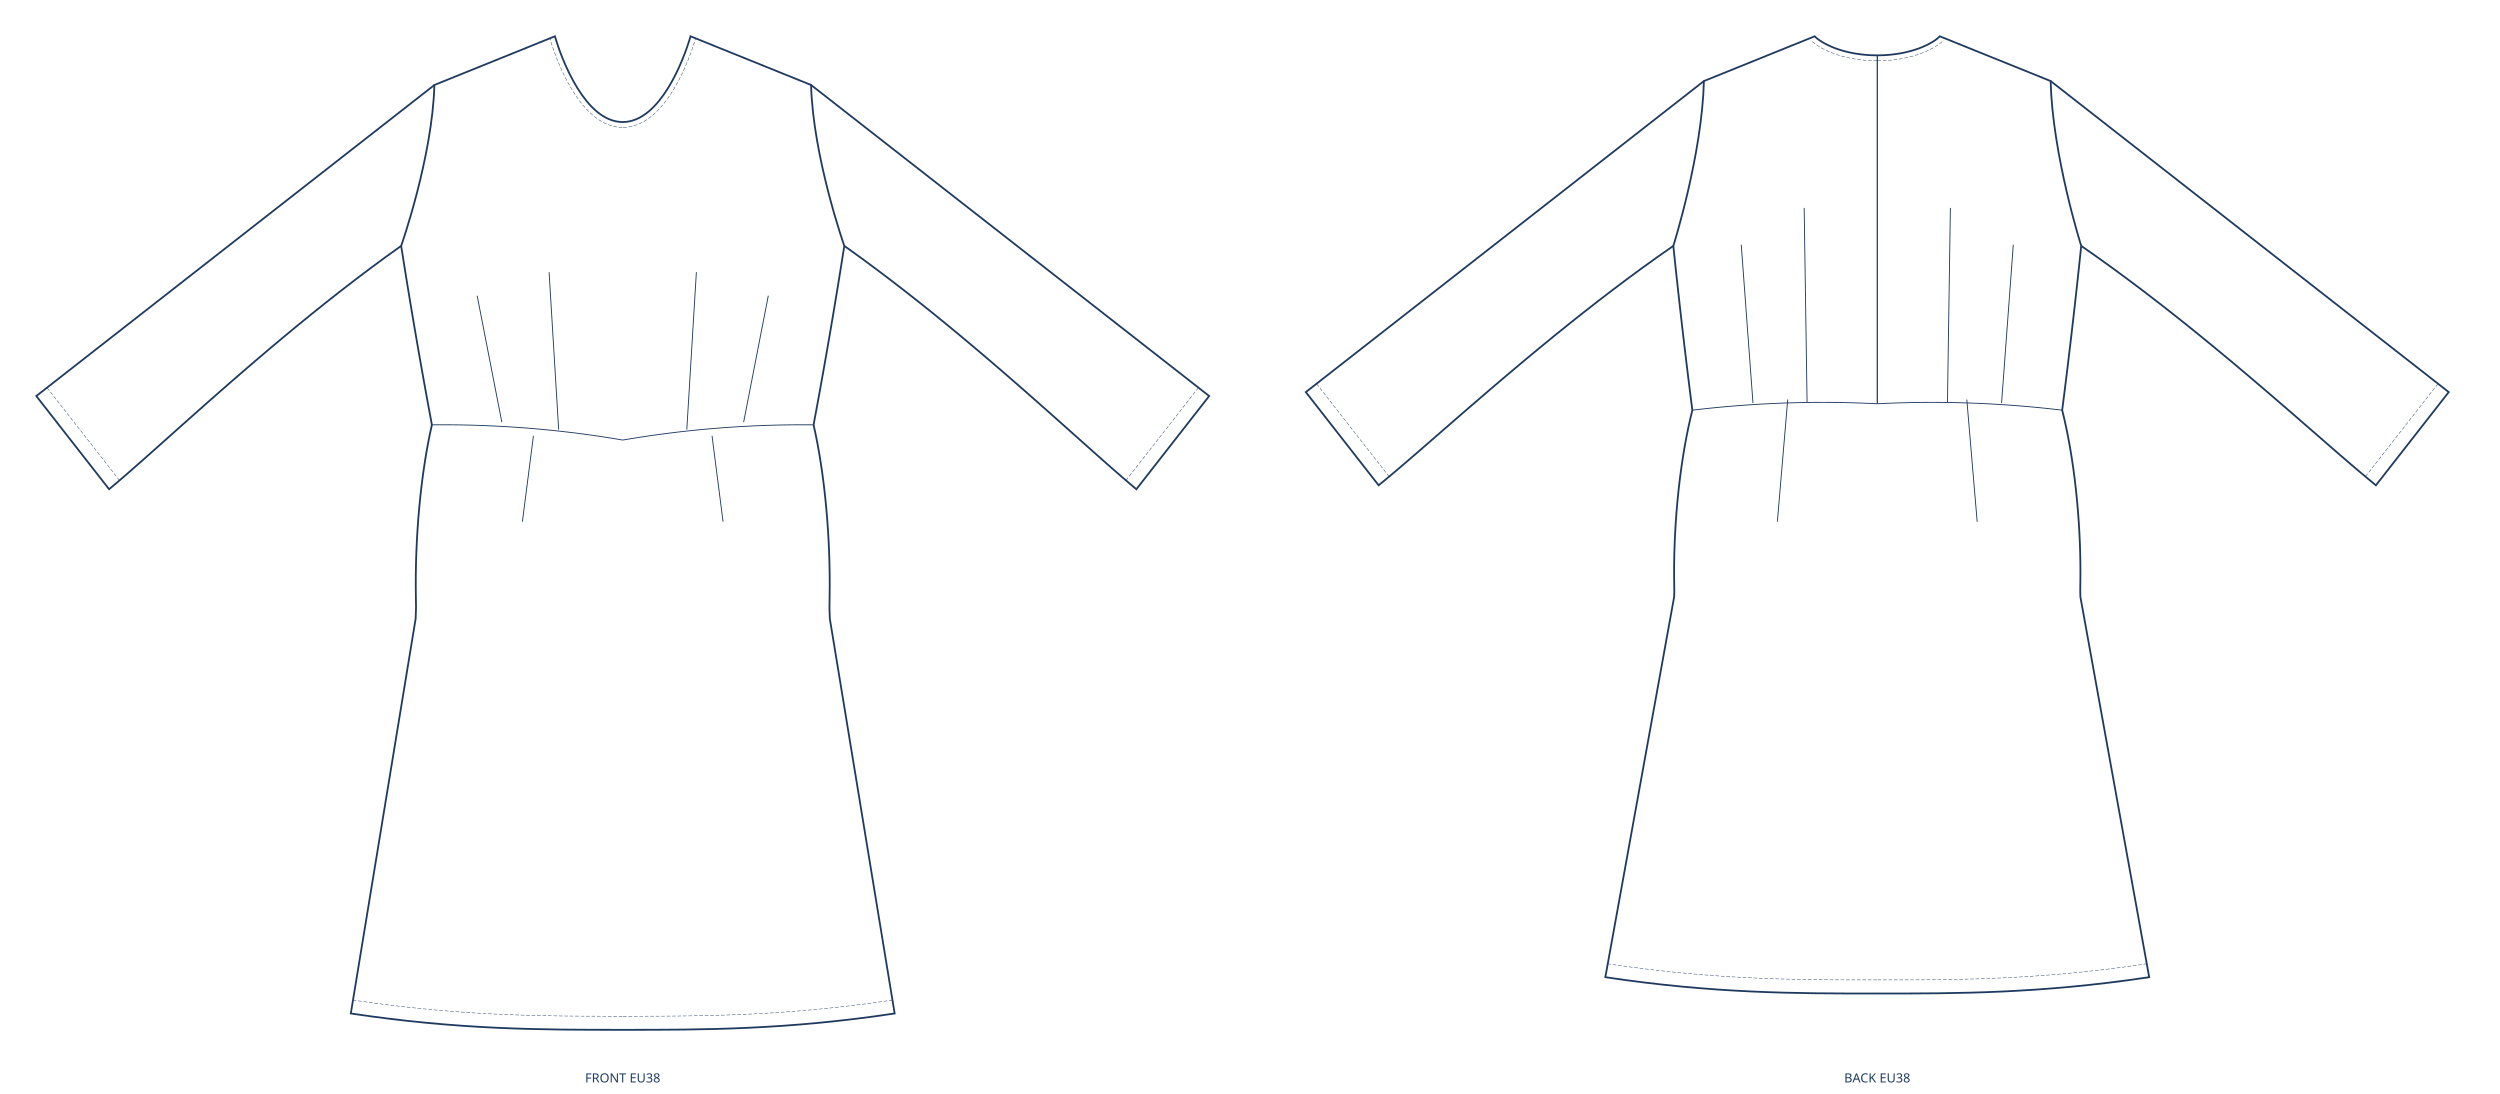
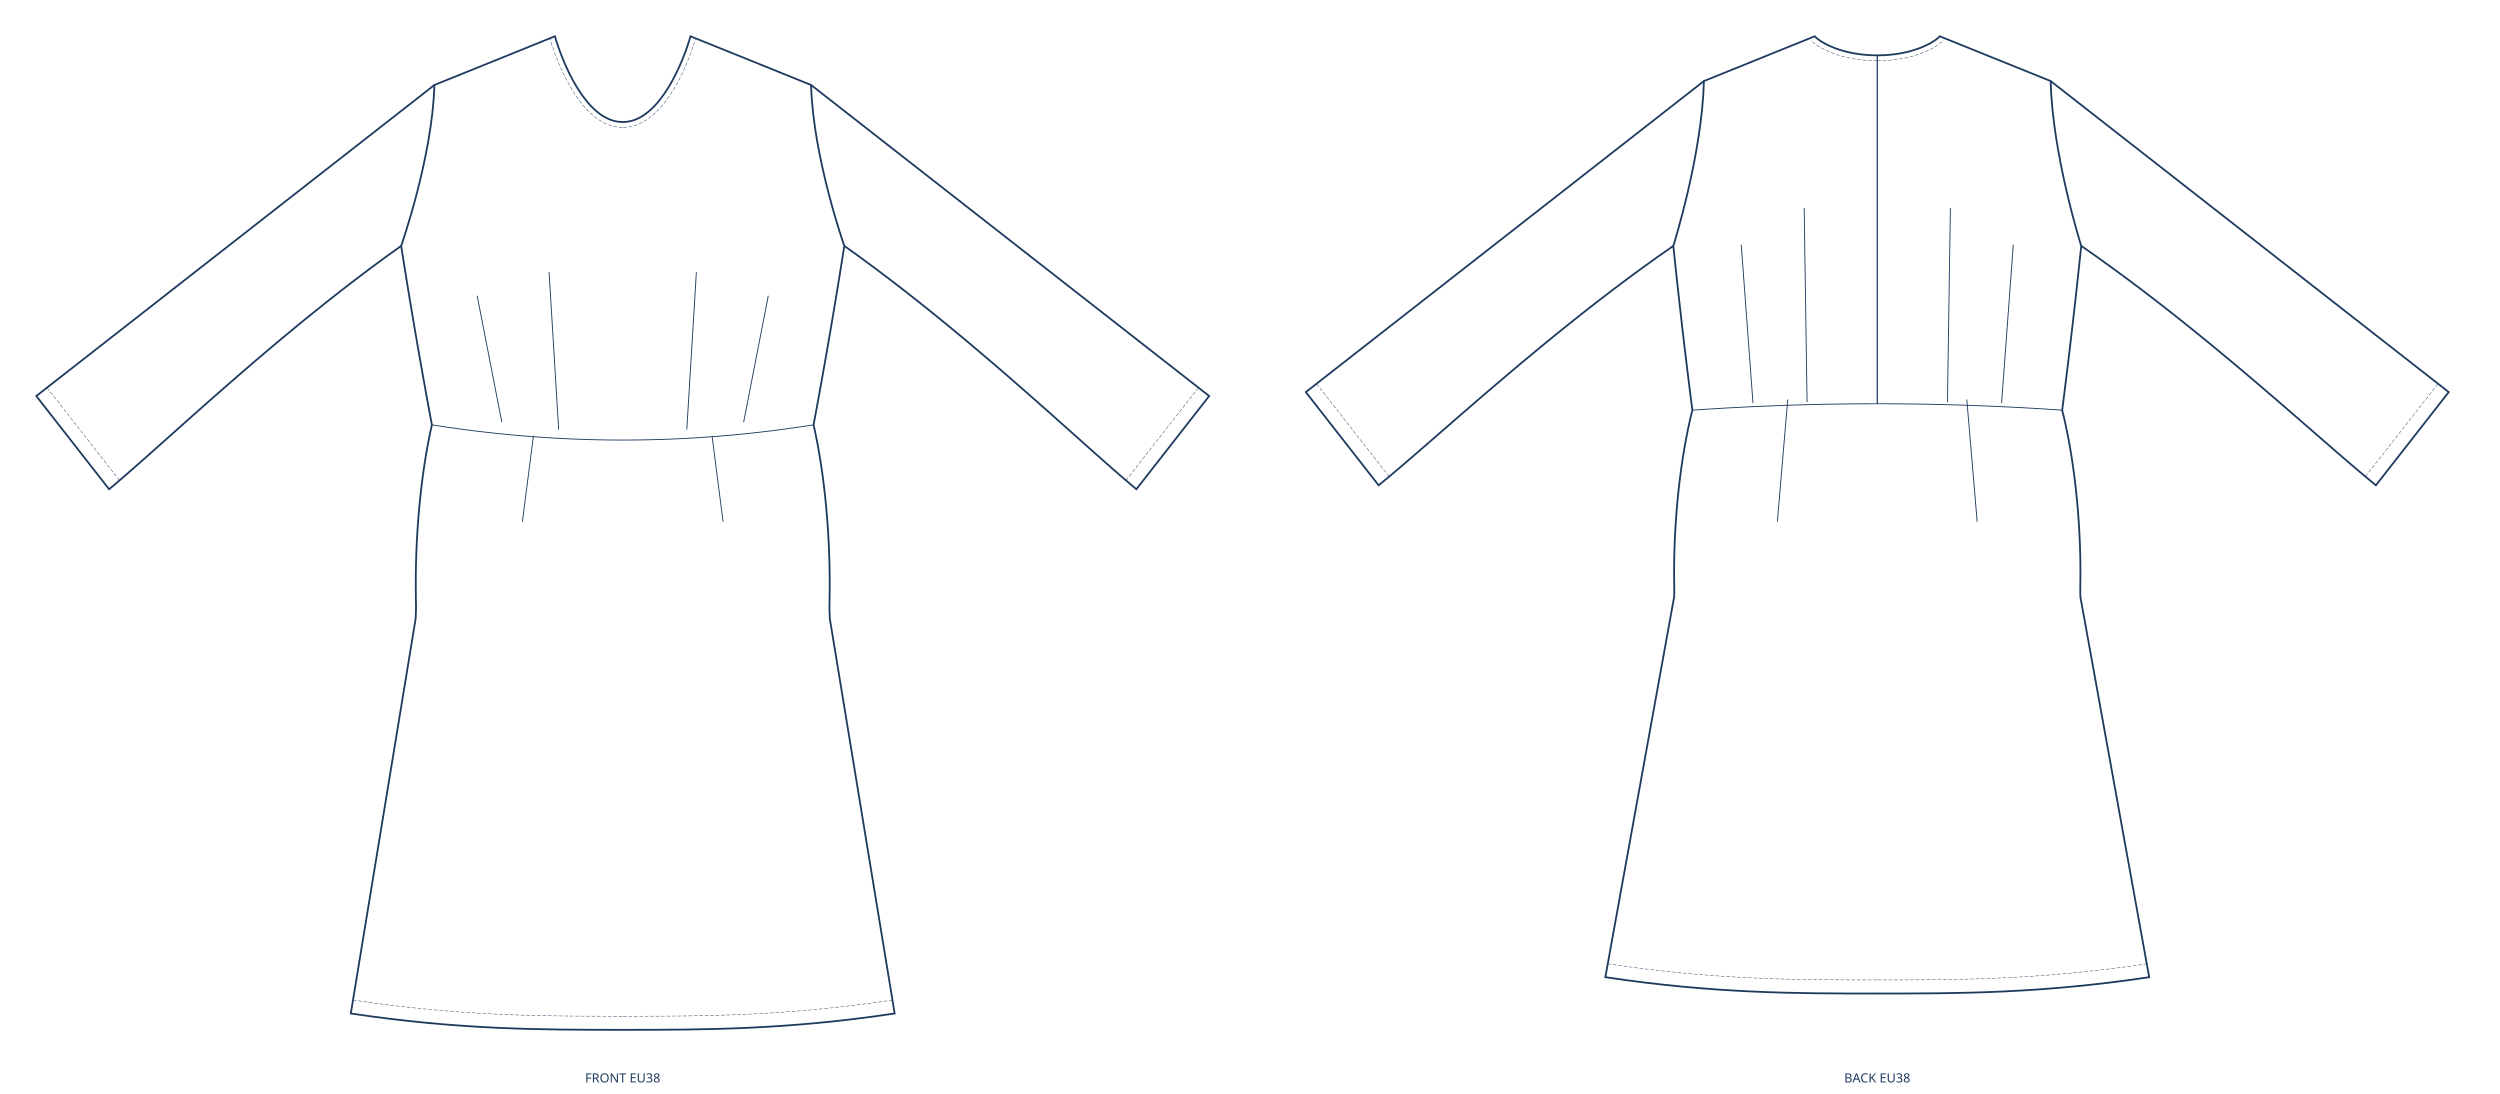
<svg xmlns="http://www.w3.org/2000/svg" width="2755.338mm" height="1205mm" viewBox="0 0 2755.338 1205" data-scale="1:1" data-unit-mm="1" data-source="DraftedPattern" data-dugum="" data-size="EU38" data-sinif="dress/dart/woven">
  <g fill="none" stroke="#1f3a5f" transform="translate(686.3344,40)">
    <path data-rol="siluet" data-view="front" data-manken-fark-ceyrek-mm="12.7417" data-manken-bel-yarim-mm="197.5854" data-manken-bust-y="231.0000" data-manken-bel-y="428.2238" data-manken-kalca-y="628.2238" data-omuz-egim-deg="22.00" data-omuz-oran="0.8500" data-omuz-uc="207.5700 53.6728" data-yaka-gen-oran="0.3600" data-yaka-derinlik-oran="0.6323" stroke-width="2" d="M 0 94.5 C 41.099 94.5 67.253 26.075 74.725 0 C 119.007 17.891 163.288 35.782 207.57 53.673 C 209.768 133.47 244.2 231 244.2 231 C 243.594 234.867 242.985 238.734 242.374 242.601 C 241.761 246.469 241.145 250.336 240.527 254.203 C 239.907 258.07 239.284 261.937 238.659 265.804 C 238.032 269.671 237.403 273.538 236.771 277.406 C 236.137 281.273 235.5 285.14 234.862 289.007 C 234.22 292.874 233.577 296.741 232.931 300.608 C 232.283 304.476 231.633 308.343 230.981 312.21 C 230.326 316.077 229.668 319.944 229.009 323.811 C 228.347 327.678 227.683 331.545 227.016 335.413 C 226.347 339.28 225.676 343.147 225.003 347.014 C 224.327 350.881 223.649 354.748 222.969 358.615 C 222.286 362.483 221.601 366.35 220.914 370.217 C 220.224 374.084 219.532 377.951 218.838 381.818 C 218.142 385.685 217.443 389.552 216.742 393.42 C 216.038 397.287 215.332 401.154 214.624 405.021 C 213.914 408.888 213.201 412.755 212.486 416.622 C 211.769 420.49 211.049 424.357 210.327 428.224 C 211.095 431.582 211.842 435.008 212.567 438.497 C 213.29 441.986 213.992 445.537 214.671 449.146 C 215.348 452.754 216.003 456.418 216.635 460.134 C 217.264 463.85 217.871 467.616 218.454 471.427 C 219.036 475.239 219.593 479.095 220.126 482.99 C 220.658 486.885 221.165 490.82 221.648 494.787 C 222.128 498.755 222.584 502.755 223.015 506.783 C 223.444 510.811 223.848 514.866 224.226 518.943 C 224.602 523.02 224.952 527.118 225.277 531.232 C 225.6 535.346 225.896 539.475 226.166 543.614 C 226.435 547.753 226.677 551.901 226.892 556.054 C 227.105 560.206 227.292 564.363 227.451 568.517 C 227.609 572.671 227.74 576.823 227.843 580.968 C 227.945 585.112 228.019 589.248 228.066 593.371 C 228.111 597.494 228.128 601.602 228.117 605.691 C 228.105 609.78 228.065 613.85 227.996 617.894 C 227.927 621.938 227.829 625.956 227.828 629.943 C 227.994 633.93 228.129 637.885 228.231 641.804 C 252.054 786.869 275.877 931.935 299.7 1077 C 179.82 1095 89.91 1095 0 1095 C -89.91 1095 -179.82 1095 -299.7 1077 C -275.877 931.935 -252.054 786.869 -228.231 641.804 C -228.129 637.885 -227.994 633.93 -227.828 629.943 C -227.829 625.956 -227.927 621.938 -227.996 617.894 C -228.065 613.85 -228.105 609.78 -228.117 605.691 C -228.128 601.602 -228.111 597.494 -228.066 593.371 C -228.019 589.248 -227.945 585.112 -227.843 580.968 C -227.74 576.823 -227.609 572.671 -227.451 568.517 C -227.292 564.363 -227.105 560.206 -226.892 556.054 C -226.677 551.901 -226.435 547.753 -226.166 543.614 C -225.896 539.475 -225.6 535.346 -225.277 531.232 C -224.952 527.118 -224.602 523.02 -224.226 518.943 C -223.848 514.866 -223.444 510.811 -223.015 506.783 C -222.584 502.755 -222.128 498.755 -221.648 494.787 C -221.165 490.82 -220.658 486.885 -220.126 482.99 C -219.593 479.095 -219.036 475.239 -218.454 471.427 C -217.871 467.616 -217.264 463.85 -216.635 460.134 C -216.003 456.418 -215.348 452.754 -214.671 449.146 C -213.992 445.537 -213.29 441.986 -212.567 438.497 C -211.842 435.008 -211.095 431.582 -210.327 428.224 C -211.049 424.357 -211.769 420.49 -212.486 416.622 C -213.201 412.755 -213.914 408.888 -214.624 405.021 C -215.332 401.154 -216.038 397.287 -216.742 393.42 C -217.443 389.552 -218.142 385.685 -218.838 381.818 C -219.532 377.951 -220.224 374.084 -220.914 370.217 C -221.601 366.35 -222.286 362.483 -222.969 358.615 C -223.649 354.748 -224.327 350.881 -225.003 347.014 C -225.676 343.147 -226.347 339.28 -227.016 335.413 C -227.683 331.545 -228.347 327.678 -229.009 323.811 C -229.668 319.944 -230.326 316.077 -230.981 312.21 C -231.633 308.343 -232.283 304.476 -232.931 300.608 C -233.577 296.741 -234.22 292.874 -234.862 289.007 C -235.5 285.14 -236.137 281.273 -236.771 277.406 C -237.403 273.538 -238.032 269.671 -238.659 265.804 C -239.284 261.937 -239.907 258.07 -240.527 254.203 C -241.145 250.336 -241.761 246.469 -242.374 242.601 C -242.985 238.734 -243.594 234.867 -244.2 231 C -244.2 231 -209.768 133.47 -207.57 53.673 C -163.288 35.782 -119.007 17.891 -74.725 0 C -67.253 26.075 -41.099 94.5 0 94.5 Z" />
-     <path data-rol="bel-dikisi" data-view="front" data-yan="sag" stroke-width="1" d="M 210.327 428.224 L 201.515 428.165 L 192.707 428.173 L 183.901 428.247 L 175.086 428.386 L 166.27 428.592 L 157.454 428.864 L 148.64 429.201 L 139.827 429.605 L 131.018 430.075 L 122.213 430.61 L 113.413 431.211 L 104.62 431.878 L 95.834 432.611 L 87.057 433.41 L 78.29 434.275 L 69.534 435.205 L 60.789 436.2 L 52.058 437.261 L 43.34 438.388 L 34.638 439.58 L 25.951 440.837 L 17.282 442.16 L 8.632 443.547 L -0 445" />
-     <path data-rol="bel-dikisi" data-view="front" data-yan="sol" stroke-width="1" d="M -210.327 428.224 L -201.515 428.165 L -192.707 428.173 L -183.901 428.247 L -175.086 428.386 L -166.27 428.592 L -157.454 428.864 L -148.64 429.201 L -139.827 429.605 L -131.018 430.075 L -122.213 430.61 L -113.413 431.211 L -104.62 431.878 L -95.834 432.611 L -87.057 433.41 L -78.29 434.275 L -69.534 435.205 L -60.789 436.2 L -52.058 437.261 L -43.34 438.388 L -34.638 439.58 L -25.951 440.837 L -17.282 442.16 L -8.632 443.547 L 0 445" />
+     <path data-rol="bel-dikisi" data-view="front" data-yan="sag" stroke-width="1" d="M 210.327 428.224 L 201.559 429.59 L 192.791 430.898 L 184.024 432.149 L 175.257 433.341 L 166.491 434.476 L 157.725 435.553 L 148.96 436.573 L 140.195 437.534 L 131.431 438.437 L 122.667 439.282 L 113.903 440.07 L 105.14 440.798 L 96.377 441.469 L 87.615 442.082 L 78.852 442.636 L 70.09 443.132 L 61.328 443.57 L 52.567 443.949 L 43.805 444.27 L 35.044 444.533 L 26.283 444.737 L 17.522 444.883 L 8.761 444.971 L -0 445" />
+     <path data-rol="bel-dikisi" data-view="front" data-yan="sol" stroke-width="1" d="M -210.327 428.224 L -201.559 429.59 L -192.791 430.898 L -184.024 432.149 L -175.257 433.341 L -166.491 434.476 L -157.725 435.553 L -148.96 436.573 L -140.195 437.534 L -131.431 438.437 L -122.667 439.282 L -113.903 440.07 L -105.14 440.798 L -96.377 441.469 L -87.615 442.082 L -78.852 442.636 L -70.09 443.132 L -61.328 443.57 L -52.567 443.949 L -43.805 444.27 L -35.044 444.533 L -26.283 444.737 L -17.522 444.883 L -8.761 444.971 L 0 445" />
    <path data-rol="pens" data-view="front" data-yan="sag" stroke-width="1" d="M 133.253 425.282 L 160.435 285.913" />
    <path data-rol="pens" data-view="front" data-yan="sol" stroke-width="1" d="M -133.253 425.282 L -160.435 285.913" />
    <path data-rol="pens" data-view="front" data-yan="sag" stroke-width="1" d="M 70.618 433.459 L 81.162 260.004" />
    <path data-rol="pens" data-view="front" data-yan="sol" stroke-width="1" d="M -70.618 433.459 L -81.162 260.004" />
    <path data-rol="pens" data-view="front" data-yan="sag" stroke-width="1" d="M 98.426 440.288 L 110.577 535" />
    <path data-rol="pens" data-view="front" data-yan="sol" stroke-width="1" d="M -98.426 440.288 L -110.577 535" />
    <path data-rol="dikis-izi" data-view="front" data-yan="sag" stroke-width="0.5" stroke-dasharray="4 2" d="M 297.524 1062.159 L 286.423 1063.787 L 275.543 1065.305 L 264.828 1066.726 L 254.273 1068.052 L 243.87 1069.286 L 233.615 1070.432 L 223.501 1071.494 L 213.524 1072.473 L 203.678 1073.375 L 193.955 1074.201 L 184.352 1074.955 L 174.862 1075.641 L 165.479 1076.262 L 156.198 1076.821 L 147.013 1077.321 L 137.918 1077.766 L 128.908 1078.159 L 119.976 1078.502 L 111.117 1078.801 L 102.325 1079.056 L 93.595 1079.273 L 84.92 1079.453 L 76.296 1079.601 L 67.716 1079.72 L 59.175 1079.812 L 50.667 1079.882 L 42.186 1079.931 L 33.727 1079.965 L 25.285 1079.985 L 16.853 1079.996 L 8.426 1079.999 L -0.001 1080" />
    <path data-rol="dikis-izi" data-view="front" data-yan="sol" stroke-width="0.5" stroke-dasharray="4 2" d="M -297.524 1062.159 L -286.423 1063.787 L -275.543 1065.305 L -264.828 1066.726 L -254.273 1068.052 L -243.87 1069.286 L -233.615 1070.432 L -223.501 1071.494 L -213.524 1072.473 L -203.678 1073.375 L -193.955 1074.201 L -184.352 1074.955 L -174.862 1075.641 L -165.479 1076.262 L -156.198 1076.821 L -147.013 1077.321 L -137.918 1077.766 L -128.908 1078.159 L -119.976 1078.502 L -111.117 1078.801 L -102.325 1079.056 L -93.595 1079.273 L -84.92 1079.453 L -76.296 1079.601 L -67.716 1079.72 L -59.175 1079.812 L -50.667 1079.882 L -42.186 1079.931 L -33.727 1079.965 L -25.285 1079.985 L -16.853 1079.996 L -8.426 1079.999 L 0.001 1080" />
    <path data-rol="dikis-izi" data-view="front" data-yan="sag" stroke-width="0.5" stroke-dasharray="4 2" d="M 0.412 100.486 L 5.872 100.096 L 11.547 98.925 L 16.983 97.059 L 22.163 94.577 L 27.084 91.551 L 31.755 88.051 L 36.185 84.138 L 40.386 79.866 L 44.367 75.288 L 48.138 70.451 L 51.704 65.403 L 55.072 60.19 L 58.243 54.859 L 61.222 49.457 L 64.008 44.028 L 66.604 38.62 L 69.01 33.278 L 71.225 28.05 L 73.249 22.982 L 75.082 18.12 L 76.724 13.511 L 78.173 9.201 L 79.429 5.235 L 80.477 1.708" />
    <path data-rol="dikis-izi" data-view="front" data-yan="sol" stroke-width="0.5" stroke-dasharray="4 2" d="M -0.412 100.486 L -5.872 100.096 L -11.547 98.925 L -16.983 97.059 L -22.163 94.577 L -27.084 91.551 L -31.755 88.051 L -36.185 84.138 L -40.386 79.866 L -44.367 75.288 L -48.138 70.451 L -51.704 65.403 L -55.072 60.19 L -58.243 54.859 L -61.222 49.457 L -64.008 44.028 L -66.604 38.62 L -69.01 33.278 L -71.225 28.05 L -73.249 22.982 L -75.082 18.12 L -76.724 13.511 L -78.173 9.201 L -79.429 5.235 L -80.477 1.708" />
    <path data-rol="dikis-izi" data-view="front" data-yan="sag" stroke-width="0.5" stroke-dasharray="4 2" d="M 634.514 387.238 L 554.263 489.955" />
    <path data-rol="dikis-izi" data-view="front" data-yan="sol" stroke-width="0.5" stroke-dasharray="4 2" d="M -634.514 387.238 L -554.263 489.955" />
    <path data-rol="kol" data-view="front" data-yan="sag" data-kol-aci="38.00" data-kol-olcek="0.9994" stroke-width="2" d="M 207.57 53.673 L 646.334 396.473 L 566.083 499.19 L 557.743 492.157 L 548.829 484.491 L 539.359 476.231 L 529.351 467.412 L 518.824 458.072 L 507.795 448.248 L 496.284 437.978 L 484.306 427.298 L 471.882 416.246 L 459.029 404.858 L 445.765 393.172 L 432.108 381.225 L 418.077 369.053 L 403.69 356.695 L 388.964 344.187 L 373.918 331.567 L 358.57 318.871 L 342.938 306.136 L 327.04 293.4 L 310.895 280.7 L 294.52 268.073 L 277.934 255.556 L 261.155 243.186 L 244.2 231" />
    <path data-rol="kol" data-view="front" data-yan="sol" data-kol-aci="38.00" data-kol-olcek="0.9994" stroke-width="2" d="M -207.57 53.673 L -646.334 396.473 L -566.083 499.19 L -557.743 492.157 L -548.829 484.491 L -539.359 476.231 L -529.351 467.412 L -518.824 458.072 L -507.795 448.248 L -496.284 437.978 L -484.306 427.298 L -471.882 416.246 L -459.029 404.858 L -445.765 393.172 L -432.108 381.225 L -418.077 369.053 L -403.69 356.695 L -388.964 344.187 L -373.918 331.567 L -358.57 318.871 L -342.938 306.136 L -327.04 293.4 L -310.895 280.7 L -294.52 268.073 L -277.934 255.556 L -261.155 243.186 L -244.2 231" />
  </g>
  <g fill="none" stroke="#1f3a5f" transform="translate(2069.003,40)">
    <path data-rol="siluet" data-view="back" data-manken-fark-ceyrek-mm="12.7417" data-manken-bel-yarim-mm="191.0586" data-manken-bust-y="231.0000" data-manken-bel-y="412.0492" data-manken-kalca-y="612.0492" data-omuz-egim-deg="22.00" data-omuz-oran="0.8500" data-omuz-uc="191.0588 49.3351" data-yaka-gen-oran="0.3609" data-arka-yaka-oran="0.2222" stroke-width="2" d="M 0 21 C 37.922 21 62.055 7.35 68.95 0 C 109.653 16.445 150.356 32.89 191.059 49.335 C 193.082 131.084 224.775 231 224.775 231 C 224.384 234.772 223.991 238.544 223.596 242.316 C 223.199 246.087 222.8 249.859 222.399 253.631 C 221.996 257.403 221.591 261.175 221.185 264.947 C 220.776 268.719 220.365 272.49 219.953 276.262 C 219.538 280.034 219.122 283.806 218.703 287.578 C 218.283 291.35 217.861 295.122 217.436 298.893 C 217.01 302.665 216.582 306.437 216.152 310.209 C 215.72 313.981 215.286 317.753 214.85 321.525 C 214.412 325.296 213.972 329.068 213.53 332.84 C 213.086 336.612 212.641 340.384 212.193 344.156 C 211.743 347.928 211.292 351.7 210.838 355.471 C 210.382 359.243 209.925 363.015 209.465 366.787 C 209.004 370.559 208.541 374.331 208.076 378.103 C 207.608 381.874 207.139 385.646 206.668 389.418 C 206.195 393.19 205.72 396.962 205.243 400.734 C 204.764 404.505 204.283 408.277 203.8 412.049 C 204.615 415.281 205.41 418.579 206.184 421.937 C 206.955 425.295 207.706 428.714 208.434 432.188 C 209.161 435.661 209.866 439.189 210.548 442.767 C 211.228 446.344 211.886 449.97 212.52 453.64 C 213.152 457.31 213.762 461.023 214.347 464.774 C 214.93 468.525 215.489 472.314 216.024 476.135 C 216.557 479.956 217.065 483.809 217.548 487.689 C 218.03 491.568 218.486 495.474 218.916 499.401 C 219.345 503.328 219.748 507.275 220.125 511.238 C 220.5 515.201 220.85 519.178 221.172 523.166 C 221.493 527.153 221.787 531.15 222.054 535.15 C 222.319 539.151 222.557 543.155 222.768 547.158 C 222.977 551.16 223.159 555.161 223.313 559.154 C 223.465 563.147 223.59 567.133 223.686 571.105 C 223.781 575.077 223.848 579.037 223.886 582.977 C 223.923 586.918 223.931 590.839 223.91 594.736 C 223.889 598.633 223.838 602.506 223.757 606.348 C 223.677 610.191 223.712 614.003 223.853 617.779 C 249.136 757.519 274.418 897.26 299.7 1037 C 179.82 1055 89.91 1055 0 1055 C -89.91 1055 -179.82 1055 -299.7 1037 C -274.418 897.26 -249.136 757.519 -223.853 617.779 C -223.712 614.003 -223.677 610.191 -223.757 606.348 C -223.838 602.506 -223.889 598.633 -223.91 594.736 C -223.931 590.839 -223.923 586.918 -223.886 582.977 C -223.848 579.037 -223.781 575.077 -223.686 571.105 C -223.59 567.133 -223.465 563.147 -223.313 559.154 C -223.159 555.161 -222.977 551.16 -222.768 547.158 C -222.557 543.155 -222.319 539.151 -222.054 535.15 C -221.787 531.15 -221.493 527.153 -221.172 523.166 C -220.85 519.178 -220.5 515.201 -220.125 511.238 C -219.748 507.275 -219.345 503.328 -218.916 499.401 C -218.486 495.474 -218.03 491.568 -217.548 487.689 C -217.065 483.809 -216.557 479.956 -216.024 476.135 C -215.489 472.314 -214.93 468.525 -214.347 464.774 C -213.762 461.023 -213.152 457.31 -212.52 453.64 C -211.886 449.97 -211.228 446.344 -210.548 442.767 C -209.866 439.189 -209.161 435.661 -208.434 432.188 C -207.706 428.714 -206.955 425.295 -206.184 421.937 C -205.41 418.579 -204.615 415.281 -203.8 412.049 C -204.283 408.277 -204.764 404.505 -205.243 400.734 C -205.72 396.962 -206.195 393.19 -206.668 389.418 C -207.139 385.646 -207.608 381.874 -208.076 378.103 C -208.541 374.331 -209.004 370.559 -209.465 366.787 C -209.925 363.015 -210.382 359.243 -210.838 355.471 C -211.292 351.7 -211.743 347.928 -212.193 344.156 C -212.641 340.384 -213.086 336.612 -213.53 332.84 C -213.972 329.068 -214.412 325.296 -214.85 321.525 C -215.286 317.753 -215.72 313.981 -216.152 310.209 C -216.582 306.437 -217.01 302.665 -217.436 298.893 C -217.861 295.122 -218.283 291.35 -218.703 287.578 C -219.122 283.806 -219.538 280.034 -219.953 276.262 C -220.365 272.49 -220.776 268.719 -221.185 264.947 C -221.591 261.175 -221.996 257.403 -222.399 253.631 C -222.8 249.859 -223.199 246.087 -223.596 242.316 C -223.991 238.544 -224.384 234.772 -224.775 231 C -224.775 231 -193.082 131.084 -191.059 49.335 C -150.356 32.89 -109.653 16.445 -68.95 0 C -62.055 7.35 -37.922 21 0 21 Z" />
-     <path data-rol="bel-dikisi" data-view="back" data-yan="sag" stroke-width="1" d="M 203.8 412.049 L 195.292 411.063 L 186.786 410.137 L 178.28 409.27 L 169.777 408.464 L 161.275 407.718 L 152.774 407.032 L 144.275 406.406 L 135.778 405.84 L 127.281 405.335 L 118.787 404.89 L 110.293 404.505 L 101.802 404.181 L 93.311 403.917 L 84.822 403.714 L 76.334 403.57 L 67.848 403.488 L 59.362 403.465 L 50.879 403.503 L 42.396 403.602 L 33.914 403.761 L 25.434 403.98 L 16.955 404.26 L 8.477 404.6 L 0 405" />
-     <path data-rol="bel-dikisi" data-view="back" data-yan="sol" stroke-width="1" d="M -203.8 412.049 L -195.292 411.063 L -186.786 410.137 L -178.28 409.27 L -169.777 408.464 L -161.275 407.718 L -152.774 407.032 L -144.275 406.406 L -135.778 405.84 L -127.281 405.335 L -118.787 404.89 L -110.293 404.505 L -101.802 404.181 L -93.311 403.917 L -84.822 403.714 L -76.334 403.57 L -67.848 403.488 L -59.362 403.465 L -50.879 403.503 L -42.396 403.602 L -33.914 403.761 L -25.434 403.98 L -16.955 404.26 L -8.477 404.6 L 0 405" />
+     <path data-rol="bel-dikisi" data-view="back" data-yan="sag" stroke-width="1" d="M 203.8 412.049 L 195.284 411.474 L 186.771 410.924 L 178.261 410.398 L 169.754 409.896 L 161.25 409.419 L 152.748 408.966 L 144.249 408.538 L 135.751 408.134 L 127.257 407.754 L 118.764 407.399 L 110.273 407.069 L 101.783 406.763 L 93.296 406.481 L 84.809 406.224 L 76.325 405.992 L 67.841 405.784 L 59.359 405.6 L 50.877 405.441 L 42.396 405.306 L 33.916 405.196 L 25.437 405.11 L 16.958 405.049 L 8.479 405.012 L 0 405" />
+     <path data-rol="bel-dikisi" data-view="back" data-yan="sol" stroke-width="1" d="M -203.8 412.049 L -195.284 411.474 L -186.771 410.924 L -178.261 410.398 L -169.754 409.896 L -161.25 409.419 L -152.748 408.966 L -144.249 408.538 L -135.751 408.134 L -127.257 407.754 L -118.764 407.399 L -110.273 407.069 L -101.783 406.763 L -93.296 406.481 L -84.809 406.224 L -76.325 405.992 L -67.841 405.784 L -59.359 405.6 L -50.877 405.441 L -42.396 405.306 L -33.916 405.196 L -25.437 405.11 L -16.958 405.049 L -8.479 405.012 L 0 405" />
    <path data-rol="pens" data-view="back" data-yan="sag" stroke-width="1" d="M 136.992 404.237 L 149.909 229.78" />
    <path data-rol="pens" data-view="back" data-yan="sol" stroke-width="1" d="M -136.992 404.237 L -149.909 229.78" />
    <path data-rol="pens" data-view="back" data-yan="sag" stroke-width="1" d="M 77.368 403.267 L 80.569 189.173" />
    <path data-rol="pens" data-view="back" data-yan="sol" stroke-width="1" d="M -77.368 403.267 L -80.569 189.173" />
    <path data-rol="orta-dikis" data-view="back" data-yan="sag" stroke-width="1" d="M 0 405 C 0 400.2 0 395.438 0 390.711 C 0 385.985 0 381.295 0 376.641 C 0 371.986 0 367.366 0 362.781 C 0 358.195 0 353.644 0 349.125 C 0 344.606 0 340.12 0 335.666 C 0 331.212 0 326.789 0 322.397 C 0 318.005 0 313.643 0 309.31 C 0 304.978 0 300.675 0 296.4 C 0 292.125 0 287.878 0 283.658 C 0 279.438 0 275.245 0 271.078 C 0 266.911 0 262.769 0 258.653 C 0 254.536 0 250.444 0 246.375 C 0 242.306 0 238.261 0 234.238 C 0 230.215 0 226.214 0 222.234 C 0 218.255 0 214.296 0 210.357 C 0 206.419 0 202.5 0 198.6 C 0 194.7 0 190.819 0 186.955 C 0 183.091 0 179.245 0 175.416 C 0 171.586 0 167.773 0 163.975 C 0 160.177 0 156.394 0 152.625 C 0 148.856 0 145.102 0 141.36 C 0 137.618 0 133.889 0 130.172 C 0 126.455 0 122.749 0 119.054 C 0 115.359 0 111.675 0 108 C 0 104.325 0 100.659 0 97.002 C 0 93.344 0 89.695 0 86.053 C 0 82.411 0 78.776 0 75.147 C 0 71.517 0 67.894 0 64.275 C 0 60.656 0 57.042 0 53.432 C 0 49.821 0 46.214 0 42.609 C 0 39.005 0 35.402 0 31.801 C 0 28.2 0 24.6 0 21" />
    <path data-rol="orta-dikis" data-view="back" data-yan="sol" stroke-width="1" d="M 0 21 C 0 24.6 0 28.2 0 31.801 C 0 35.402 0 39.005 0 42.609 C 0 46.214 0 49.821 0 53.432 C 0 57.042 0 60.656 0 64.275 C 0 67.894 0 71.517 0 75.147 C 0 78.776 0 82.411 0 86.053 C 0 89.695 0 93.344 0 97.002 C 0 100.659 0 104.325 0 108 C 0 111.675 0 115.359 0 119.054 C 0 122.749 0 126.455 0 130.172 C 0 133.889 0 137.618 0 141.36 C 0 145.102 0 148.856 0 152.625 C 0 156.394 0 160.177 0 163.975 C 0 167.773 0 171.586 0 175.416 C 0 179.245 0 183.091 0 186.955 C 0 190.819 0 194.7 0 198.6 C 0 202.5 0 206.419 0 210.357 C 0 214.296 0 218.255 0 222.234 C 0 226.214 0 230.215 0 234.238 C 0 238.261 0 242.306 0 246.375 C 0 250.444 0 254.536 0 258.653 C 0 262.769 0 266.911 0 271.078 C 0 275.245 0 279.438 0 283.658 C 0 287.878 0 292.125 0 296.4 C 0 300.675 0 304.978 0 309.31 C 0 313.643 0 318.005 0 322.397 C 0 326.789 0 331.212 0 335.666 C 0 340.12 0 344.606 0 349.125 C 0 353.644 0 358.195 0 362.781 C 0 367.366 0 371.986 0 376.641 C 0 381.295 0 385.985 0 390.711 C 0 395.438 0 400.2 0 405" />
    <path data-rol="pens" data-view="back" data-yan="sag" stroke-width="1" d="M 98.683 400.283 L 110.108 535" />
    <path data-rol="pens" data-view="back" data-yan="sol" stroke-width="1" d="M -98.683 400.283 L -110.108 535" />
    <path data-rol="dikis-izi" data-view="back" data-yan="sag" stroke-width="0.5" stroke-dasharray="4 2" d="M 297.524 1022.159 L 286.423 1023.787 L 275.543 1025.305 L 264.828 1026.726 L 254.273 1028.052 L 243.87 1029.286 L 233.615 1030.432 L 223.501 1031.494 L 213.524 1032.473 L 203.678 1033.375 L 193.955 1034.201 L 184.352 1034.955 L 174.862 1035.641 L 165.479 1036.262 L 156.198 1036.821 L 147.013 1037.321 L 137.918 1037.766 L 128.908 1038.159 L 119.976 1038.502 L 111.117 1038.801 L 102.325 1039.056 L 93.595 1039.273 L 84.92 1039.453 L 76.296 1039.601 L 67.716 1039.72 L 59.175 1039.812 L 50.667 1039.882 L 42.186 1039.931 L 33.727 1039.965 L 25.285 1039.985 L 16.853 1039.996 L 8.426 1039.999 L -0.001 1040" />
    <path data-rol="dikis-izi" data-view="back" data-yan="sol" stroke-width="0.5" stroke-dasharray="4 2" d="M -297.524 1022.159 L -286.423 1023.787 L -275.543 1025.305 L -264.828 1026.726 L -254.273 1028.052 L -243.87 1029.286 L -233.615 1030.432 L -223.501 1031.494 L -213.524 1032.473 L -203.678 1033.375 L -193.955 1034.201 L -184.352 1034.955 L -174.862 1035.641 L -165.479 1036.262 L -156.198 1036.821 L -147.013 1037.321 L -137.918 1037.766 L -128.908 1038.159 L -119.976 1038.502 L -111.117 1038.801 L -102.325 1039.056 L -93.595 1039.273 L -84.92 1039.453 L -76.296 1039.601 L -67.716 1039.72 L -59.175 1039.812 L -50.667 1039.882 L -42.186 1039.931 L -33.727 1039.965 L -25.285 1039.985 L -16.853 1039.996 L -8.426 1039.999 L 0.001 1040" />
    <path data-rol="dikis-izi" data-view="back" data-yan="sag" stroke-width="0.5" stroke-dasharray="4 2" d="M 0.089 26.999 L 4.846 26.928 L 9.549 26.716 L 14.104 26.375 L 18.51 25.912 L 22.766 25.337 L 26.869 24.657 L 30.818 23.882 L 34.612 23.02 L 38.248 22.08 L 41.726 21.071 L 45.044 20.002 L 48.201 18.88 L 51.196 17.715 L 54.027 16.514 L 56.694 15.286 L 59.196 14.039 L 61.532 12.78 L 63.703 11.518 L 65.709 10.257 L 67.55 9.004 L 69.228 7.763 L 70.747 6.536 L 72.109 5.321 L 73.19 4.245" />
    <path data-rol="dikis-izi" data-view="back" data-yan="sol" stroke-width="0.5" stroke-dasharray="4 2" d="M -0.089 26.999 L -4.846 26.928 L -9.549 26.716 L -14.104 26.375 L -18.51 25.912 L -22.766 25.337 L -26.869 24.657 L -30.818 23.882 L -34.612 23.02 L -38.248 22.08 L -41.726 21.071 L -45.044 20.002 L -48.201 18.88 L -51.196 17.715 L -54.027 16.514 L -56.694 15.286 L -59.196 14.039 L -61.532 12.78 L -63.703 11.518 L -65.709 10.257 L -67.55 9.004 L -69.228 7.763 L -70.747 6.536 L -72.109 5.321 L -73.19 4.245" />
    <path data-rol="dikis-izi" data-view="back" data-yan="sag" stroke-width="0.5" stroke-dasharray="4 2" d="M 618.003 382.901 L 537.751 485.618" />
    <path data-rol="dikis-izi" data-view="back" data-yan="sol" stroke-width="0.5" stroke-dasharray="4 2" d="M -618.003 382.901 L -537.751 485.618" />
    <path data-rol="kol" data-view="back" data-yan="sag" data-kol-aci="38.00" data-kol-olcek="0.9982" stroke-width="2" d="M 191.059 49.335 L 629.823 392.135 L 549.572 494.853 L 541.155 487.932 L 532.157 480.387 L 522.597 472.254 L 512.493 463.571 L 501.863 454.373 L 490.727 444.699 L 479.103 434.585 L 467.008 424.067 L 454.463 413.183 L 441.485 401.969 L 428.093 390.463 L 414.306 378.701 L 400.142 366.719 L 385.619 354.555 L 370.757 342.246 L 355.574 329.829 L 340.088 317.339 L 324.318 304.815 L 308.283 292.292 L 292.001 279.809 L 275.49 267.401 L 258.77 255.106 L 241.859 242.96 L 224.775 231" />
    <path data-rol="kol" data-view="back" data-yan="sol" data-kol-aci="38.00" data-kol-olcek="0.9982" stroke-width="2" d="M -191.059 49.335 L -629.823 392.135 L -549.572 494.853 L -541.155 487.932 L -532.157 480.387 L -522.597 472.254 L -512.493 463.571 L -501.863 454.373 L -490.727 444.699 L -479.103 434.585 L -467.008 424.067 L -454.463 413.183 L -441.485 401.969 L -428.093 390.463 L -414.306 378.701 L -400.142 366.719 L -385.619 354.555 L -370.757 342.246 L -355.574 329.829 L -340.088 317.339 L -324.318 304.815 L -308.283 292.292 L -292.001 279.809 L -275.49 267.401 L -258.77 255.106 L -241.859 242.96 L -224.775 231" />
  </g>
  <g font-family="sans-serif" font-size="14" text-anchor="middle" fill="#1f3a5f">
    <text x="686.334" y="1193">FRONT EU38</text>
    <text x="2069.003" y="1193">BACK EU38</text>
  </g>
</svg>
